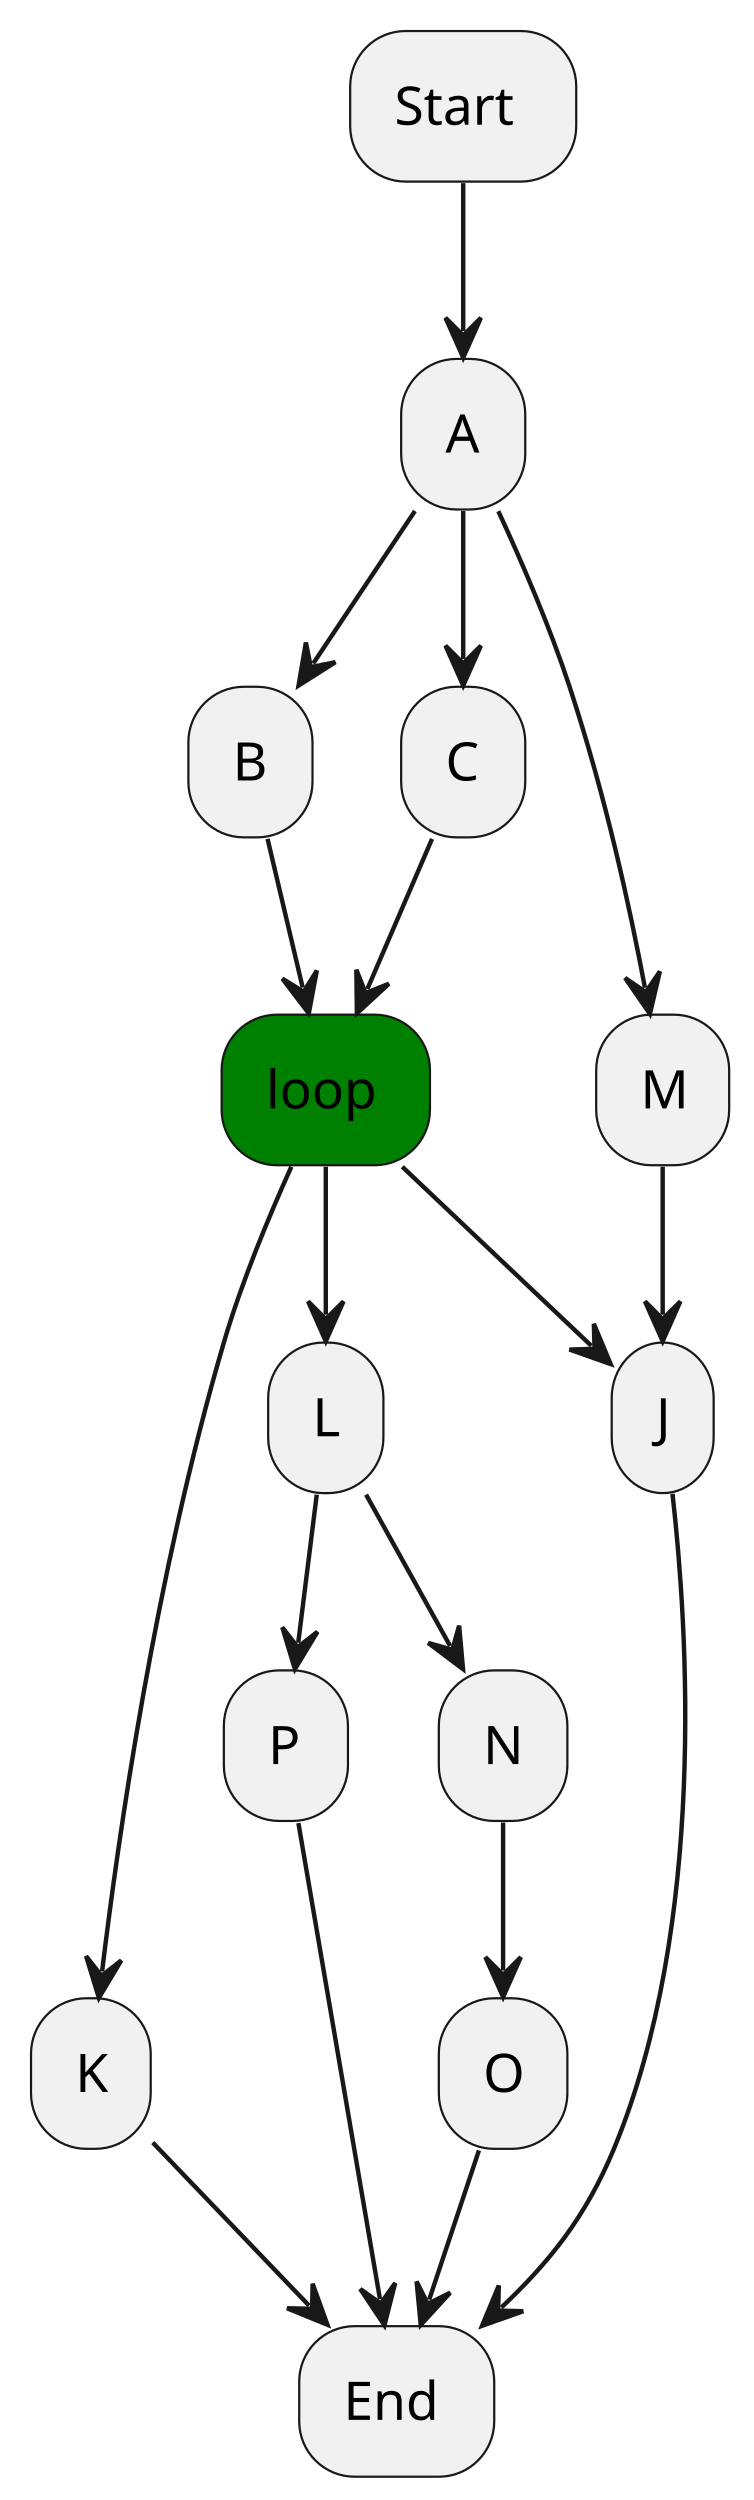
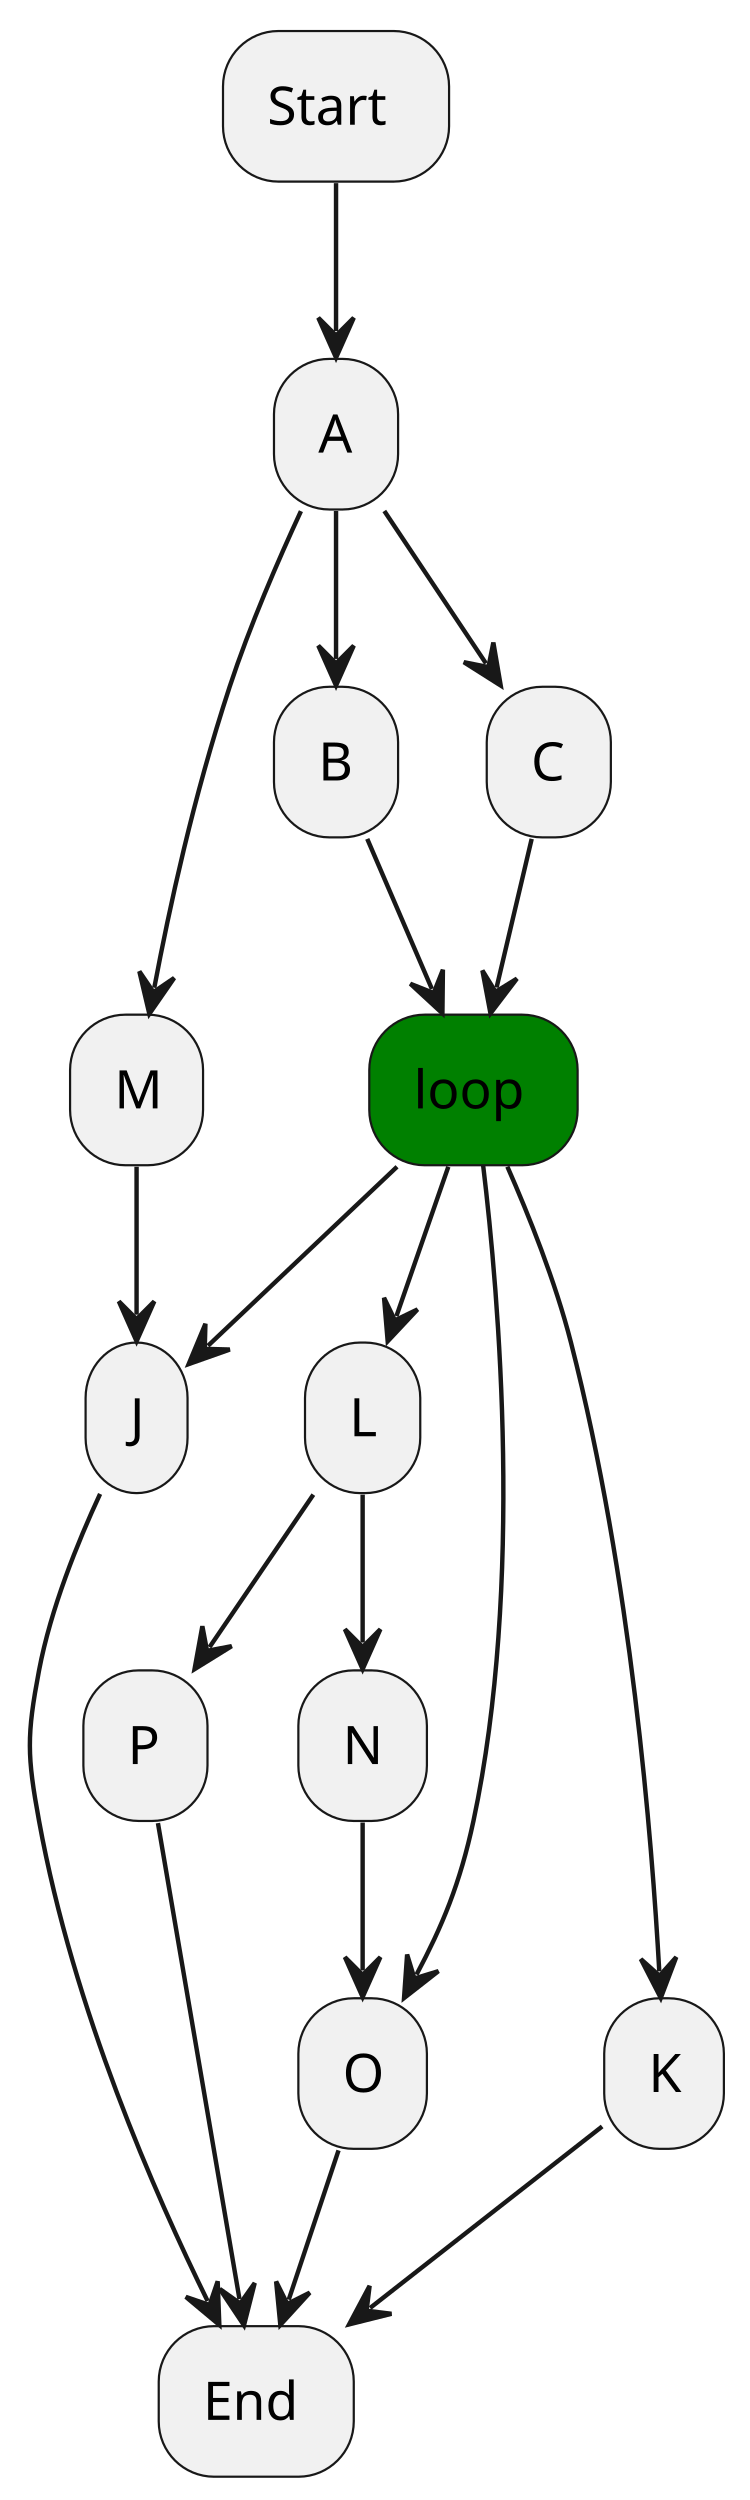
- <svg xmlns="http://www.w3.org/2000/svg" contentStyleType="text/css" height="564px" preserveAspectRatio="none" style="width:170px;height:564px;background:#FFFFFF;" version="1.1" viewBox="0 0 170 564" width="170px" zoomAndPan="magnify">
+ <svg xmlns="http://www.w3.org/2000/svg" contentStyleType="text/css" height="564px" preserveAspectRatio="none" style="width:169px;height:564px;background:#FFFFFF;" version="1.1" viewBox="0 0 169 564" width="169px" zoomAndPan="magnify">
  <defs />
  <g>
-     <rect fill="#F1F1F1" height="33.969" rx="12.5" ry="12.5" style="stroke:#181818;stroke-width:0.5;" width="51" x="79" y="7" />
-     <text fill="#000000" font-family="sans-serif" font-size="12" lengthAdjust="spacing" textLength="31" x="89" y="28.139">Start</text>
-     <rect fill="#F1F1F1" height="33.969" rx="12.5" ry="12.5" style="stroke:#181818;stroke-width:0.5;" width="28" x="90.5" y="80.97" />
-     <text fill="#000000" font-family="sans-serif" font-size="12" lengthAdjust="spacing" textLength="8" x="100.5" y="102.109">A</text>
-     <rect fill="#F1F1F1" height="33.969" rx="12.5" ry="12.5" style="stroke:#181818;stroke-width:0.5;" width="28" x="42.5" y="154.94" />
-     <text fill="#000000" font-family="sans-serif" font-size="12" lengthAdjust="spacing" textLength="8" x="52.5" y="176.079">B</text>
-     <rect fill="#F1F1F1" height="33.969" rx="12.5" ry="12.5" style="stroke:#181818;stroke-width:0.5;" width="28" x="90.5" y="154.94" />
-     <text fill="#000000" font-family="sans-serif" font-size="12" lengthAdjust="spacing" textLength="8" x="100.5" y="176.079">C</text>
-     <rect fill="#F1F1F1" height="33.969" rx="12.5" ry="12.5" style="stroke:#181818;stroke-width:0.5;" width="30" x="134.5" y="228.91" />
-     <text fill="#000000" font-family="sans-serif" font-size="12" lengthAdjust="spacing" textLength="10" x="144.5" y="250.049">M</text>
-     <rect fill="#008000" height="33.969" rx="12.5" ry="12.5" style="stroke:#181818;stroke-width:0.5;" width="47" x="50" y="228.91" />
-     <text fill="#000000" font-family="sans-serif" font-size="12" lengthAdjust="spacing" textLength="27" x="60" y="250.049">loop</text>
-     <rect fill="#F1F1F1" height="33.969" rx="12.5" ry="12.5" style="stroke:#181818;stroke-width:0.5;" width="23" x="138" y="302.88" />
-     <text fill="#000000" font-family="sans-serif" font-size="12" lengthAdjust="spacing" textLength="3" x="148" y="324.019">J</text>
-     <rect fill="#F1F1F1" height="33.969" rx="12.5" ry="12.5" style="stroke:#181818;stroke-width:0.5;" width="27" x="7" y="450.81" />
-     <text fill="#000000" font-family="sans-serif" font-size="12" lengthAdjust="spacing" textLength="7" x="17" y="471.949">K</text>
-     <rect fill="#F1F1F1" height="33.969" rx="12.5" ry="12.5" style="stroke:#181818;stroke-width:0.5;" width="26" x="60.5" y="302.88" />
-     <text fill="#000000" font-family="sans-serif" font-size="12" lengthAdjust="spacing" textLength="6" x="70.5" y="324.019">L</text>
-     <rect fill="#F1F1F1" height="33.969" rx="12.5" ry="12.5" style="stroke:#181818;stroke-width:0.5;" width="29" x="99" y="376.84" />
-     <text fill="#000000" font-family="sans-serif" font-size="12" lengthAdjust="spacing" textLength="9" x="109" y="397.979">N</text>
-     <rect fill="#F1F1F1" height="33.969" rx="12.5" ry="12.5" style="stroke:#181818;stroke-width:0.5;" width="29" x="99" y="450.81" />
-     <text fill="#000000" font-family="sans-serif" font-size="12" lengthAdjust="spacing" textLength="9" x="109" y="471.949">O</text>
-     <rect fill="#F1F1F1" height="33.969" rx="12.5" ry="12.5" style="stroke:#181818;stroke-width:0.5;" width="28" x="50.5" y="376.84" />
-     <text fill="#000000" font-family="sans-serif" font-size="12" lengthAdjust="spacing" textLength="8" x="60.5" y="397.979">P</text>
-     <rect fill="#F1F1F1" height="33.969" rx="12.5" ry="12.5" style="stroke:#181818;stroke-width:0.5;" width="44" x="67.5" y="524.78" />
-     <text fill="#000000" font-family="sans-serif" font-size="12" lengthAdjust="spacing" textLength="24" x="77.5" y="545.919">End</text>
+     <rect fill="#F1F1F1" height="33.969" rx="12.5" ry="12.5" style="stroke:#181818;stroke-width:0.5;" width="51" x="50.31" y="7" />
+     <text fill="#000000" font-family="sans-serif" font-size="12" lengthAdjust="spacing" textLength="31" x="60.31" y="28.139">Start</text>
+     <rect fill="#F1F1F1" height="33.969" rx="12.5" ry="12.5" style="stroke:#181818;stroke-width:0.5;" width="28" x="61.81" y="80.97" />
+     <text fill="#000000" font-family="sans-serif" font-size="12" lengthAdjust="spacing" textLength="8" x="71.81" y="102.109">A</text>
+     <rect fill="#F1F1F1" height="33.969" rx="12.5" ry="12.5" style="stroke:#181818;stroke-width:0.5;" width="28" x="61.81" y="154.94" />
+     <text fill="#000000" font-family="sans-serif" font-size="12" lengthAdjust="spacing" textLength="8" x="71.81" y="176.079">B</text>
+     <rect fill="#F1F1F1" height="33.969" rx="12.5" ry="12.5" style="stroke:#181818;stroke-width:0.5;" width="28" x="109.81" y="154.94" />
+     <text fill="#000000" font-family="sans-serif" font-size="12" lengthAdjust="spacing" textLength="8" x="119.81" y="176.079">C</text>
+     <rect fill="#F1F1F1" height="33.969" rx="12.5" ry="12.5" style="stroke:#181818;stroke-width:0.5;" width="30" x="15.81" y="228.91" />
+     <text fill="#000000" font-family="sans-serif" font-size="12" lengthAdjust="spacing" textLength="10" x="25.81" y="250.049">M</text>
+     <rect fill="#008000" height="33.969" rx="12.5" ry="12.5" style="stroke:#181818;stroke-width:0.5;" width="47" x="83.31" y="228.91" />
+     <text fill="#000000" font-family="sans-serif" font-size="12" lengthAdjust="spacing" textLength="27" x="93.31" y="250.049">loop</text>
+     <rect fill="#F1F1F1" height="33.969" rx="12.5" ry="12.5" style="stroke:#181818;stroke-width:0.5;" width="23" x="19.31" y="302.88" />
+     <text fill="#000000" font-family="sans-serif" font-size="12" lengthAdjust="spacing" textLength="3" x="29.31" y="324.019">J</text>
+     <rect fill="#F1F1F1" height="33.969" rx="12.5" ry="12.5" style="stroke:#181818;stroke-width:0.5;" width="27" x="136.31" y="450.81" />
+     <text fill="#000000" font-family="sans-serif" font-size="12" lengthAdjust="spacing" textLength="7" x="146.31" y="471.949">K</text>
+     <rect fill="#F1F1F1" height="33.969" rx="12.5" ry="12.5" style="stroke:#181818;stroke-width:0.5;" width="26" x="68.81" y="302.88" />
+     <text fill="#000000" font-family="sans-serif" font-size="12" lengthAdjust="spacing" textLength="6" x="78.81" y="324.019">L</text>
+     <rect fill="#F1F1F1" height="33.969" rx="12.5" ry="12.5" style="stroke:#181818;stroke-width:0.5;" width="29" x="67.31" y="450.81" />
+     <text fill="#000000" font-family="sans-serif" font-size="12" lengthAdjust="spacing" textLength="9" x="77.31" y="471.949">O</text>
+     <rect fill="#F1F1F1" height="33.969" rx="12.5" ry="12.5" style="stroke:#181818;stroke-width:0.5;" width="29" x="67.31" y="376.84" />
+     <text fill="#000000" font-family="sans-serif" font-size="12" lengthAdjust="spacing" textLength="9" x="77.31" y="397.979">N</text>
+     <rect fill="#F1F1F1" height="33.969" rx="12.5" ry="12.5" style="stroke:#181818;stroke-width:0.5;" width="28" x="18.81" y="376.84" />
+     <text fill="#000000" font-family="sans-serif" font-size="12" lengthAdjust="spacing" textLength="8" x="28.81" y="397.979">P</text>
+     <rect fill="#F1F1F1" height="33.969" rx="12.5" ry="12.5" style="stroke:#181818;stroke-width:0.5;" width="44" x="35.81" y="524.78" />
+     <text fill="#000000" font-family="sans-serif" font-size="12" lengthAdjust="spacing" textLength="24" x="45.81" y="545.919">End</text>
    <g id="link_Start_A">
-       <path d="M104.5,41.32 C104.5,53.09 104.5,62.92 104.5,74.69 " fill="none" id="Start-to-A" style="stroke:#181818;stroke-width:1.0;" />
-       <polygon fill="#181818" points="104.5,80.69,108.5,71.69,104.5,75.69,100.5,71.69,104.5,80.69" style="stroke:#181818;stroke-width:1.0;" />
+       <path d="M75.81,41.32 C75.81,53.09 75.81,62.92 75.81,74.69 " fill="none" id="Start-to-A" style="stroke:#181818;stroke-width:1.0;" />
+       <polygon fill="#181818" points="75.81,80.69,79.81,71.69,75.81,75.69,71.81,71.69,75.81,80.69" style="stroke:#181818;stroke-width:1.0;" />
    </g>
    <g id="link_A_B">
-       <path d="M93.61,115.28 C85.75,127.06 78.516,137.896 70.676,149.666 " fill="none" id="A-to-B" style="stroke:#181818;stroke-width:1.0;" />
-       <polygon fill="#181818" points="67.35,154.66,75.668,149.387,70.122,150.499,69.01,144.952,67.35,154.66" style="stroke:#181818;stroke-width:1.0;" />
+       <path d="M75.81,115.28 C75.81,127.06 75.81,136.89 75.81,148.66 " fill="none" id="A-to-B" style="stroke:#181818;stroke-width:1.0;" />
+       <polygon fill="#181818" points="75.81,154.66,79.81,145.66,75.81,149.66,71.81,145.66,75.81,154.66" style="stroke:#181818;stroke-width:1.0;" />
    </g>
    <g id="link_A_C">
-       <path d="M104.5,115.28 C104.5,127.06 104.5,136.89 104.5,148.66 " fill="none" id="A-to-C" style="stroke:#181818;stroke-width:1.0;" />
-       <polygon fill="#181818" points="104.5,154.66,108.5,145.66,104.5,149.66,100.5,145.66,104.5,154.66" style="stroke:#181818;stroke-width:1.0;" />
+       <path d="M86.7,115.28 C94.56,127.06 101.794,137.896 109.634,149.666 " fill="none" id="A-to-C" style="stroke:#181818;stroke-width:1.0;" />
+       <polygon fill="#181818" points="112.96,154.66,111.3,144.952,110.188,150.499,104.642,149.387,112.96,154.66" style="stroke:#181818;stroke-width:1.0;" />
    </g>
    <g id="link_A_M">
-       <path d="M112.42,115.32 C117.52,126.33 124.01,141.27 128.5,154.94 C136.8,180.23 142.052,204.645 145.502,222.835 " fill="none" id="A-to-M" style="stroke:#181818;stroke-width:1.0;" />
-       <polygon fill="#181818" points="146.62,228.73,148.873,219.142,145.688,223.818,141.013,220.633,146.62,228.73" style="stroke:#181818;stroke-width:1.0;" />
+       <path d="M67.89,115.32 C62.79,126.33 56.3,141.27 51.81,154.94 C43.51,180.23 38.258,204.645 34.808,222.835 " fill="none" id="A-to-M" style="stroke:#181818;stroke-width:1.0;" />
+       <polygon fill="#181818" points="33.69,228.73,39.297,220.633,34.622,223.818,31.437,219.142,33.69,228.73" style="stroke:#181818;stroke-width:1.0;" />
    </g>
    <g id="link_B_loop">
-       <path d="M60.36,189.25 C63.14,201.03 65.5,211.021 68.28,222.781 " fill="none" id="B-to-loop" style="stroke:#181818;stroke-width:1.0;" />
-       <polygon fill="#181818" points="69.66,228.62,71.482,218.941,68.51,223.754,63.697,220.782,69.66,228.62" style="stroke:#181818;stroke-width:1.0;" />
+       <path d="M82.85,189.25 C87.92,201.03 92.365,211.35 97.435,223.11 " fill="none" id="B-to-loop" style="stroke:#181818;stroke-width:1.0;" />
+       <polygon fill="#181818" points="99.81,228.62,99.92,218.772,97.831,224.029,92.574,221.939,99.81,228.62" style="stroke:#181818;stroke-width:1.0;" />
    </g>
    <g id="link_C_loop">
-       <path d="M97.47,189.25 C92.39,201.03 87.941,211.349 82.881,223.108 " fill="none" id="C-to-loop" style="stroke:#181818;stroke-width:1.0;" />
-       <polygon fill="#181818" points="80.51,228.62,87.742,221.934,82.486,224.027,80.393,218.772,80.51,228.62" style="stroke:#181818;stroke-width:1.0;" />
+       <path d="M119.95,189.25 C117.17,201.03 114.81,211.021 112.03,222.781 " fill="none" id="C-to-loop" style="stroke:#181818;stroke-width:1.0;" />
+       <polygon fill="#181818" points="110.65,228.62,116.613,220.782,111.8,223.754,108.828,218.941,110.65,228.62" style="stroke:#181818;stroke-width:1.0;" />
    </g>
    <g id="link_loop_J">
-       <path d="M90.75,263.22 C105.11,276.82 120.823,291.705 133.403,303.615 " fill="none" id="loop-to-J" style="stroke:#181818;stroke-width:1.0;" />
-       <polygon fill="#181818" points="137.76,307.74,133.974,298.648,134.129,304.303,128.474,304.457,137.76,307.74" style="stroke:#181818;stroke-width:1.0;" />
+       <path d="M89.57,263.22 C75.2,276.82 59.485,291.703 46.915,303.613 " fill="none" id="loop-to-J" style="stroke:#181818;stroke-width:1.0;" />
+       <polygon fill="#181818" points="42.56,307.74,51.844,304.454,46.19,304.301,46.342,298.646,42.56,307.74" style="stroke:#181818;stroke-width:1.0;" />
    </g>
    <g id="link_loop_K">
-       <path d="M65.73,263.22 C60.76,274.22 54.52,289.16 50.5,302.88 C34.94,355.9 26.621,415.093 23.031,444.763 " fill="none" id="loop-to-K" style="stroke:#181818;stroke-width:1.0;" />
-       <polygon fill="#181818" points="22.31,450.72,27.362,442.266,22.911,445.756,19.42,441.305,22.31,450.72" style="stroke:#181818;stroke-width:1.0;" />
+       <path d="M114.46,263.19 C119.3,274.18 125.29,289.12 128.81,302.88 C142.42,355.96 147.075,415.089 148.735,444.739 " fill="none" id="loop-to-K" style="stroke:#181818;stroke-width:1.0;" />
+       <polygon fill="#181818" points="149.07,450.73,152.561,441.521,148.791,445.738,144.573,441.968,149.07,450.73" style="stroke:#181818;stroke-width:1.0;" />
    </g>
    <g id="link_loop_L">
-       <path d="M73.5,263.22 C73.5,275 73.5,284.83 73.5,296.59 " fill="none" id="loop-to-L" style="stroke:#181818;stroke-width:1.0;" />
-       <polygon fill="#181818" points="73.5,302.59,77.5,293.59,73.5,297.59,69.5,293.59,73.5,302.59" style="stroke:#181818;stroke-width:1.0;" />
+       <path d="M101.14,263.22 C97.05,275 93.521,285.163 89.431,296.923 " fill="none" id="loop-to-L" style="stroke:#181818;stroke-width:1.0;" />
+       <polygon fill="#181818" points="87.46,302.59,94.194,295.403,89.102,297.868,86.638,292.776,87.46,302.59" style="stroke:#181818;stroke-width:1.0;" />
+     </g>
+     <g id="link_loop_O">
+       <path d="M109,262.95 C112.57,292.57 118.14,357.65 106.81,410.81 C103.79,424.97 99.747,434.592 93.967,445.462 " fill="none" id="loop-to-O" style="stroke:#181818;stroke-width:1.0;" />
+       <polygon fill="#181818" points="91.15,450.76,98.907,444.692,93.498,446.345,91.844,440.936,91.15,450.76" style="stroke:#181818;stroke-width:1.0;" />
    </g>
    <g id="link_L_N">
-       <path d="M82.58,337.19 C89.12,348.97 95.004,359.556 101.544,371.316 " fill="none" id="L-to-N" style="stroke:#181818;stroke-width:1.0;" />
-       <polygon fill="#181818" points="104.46,376.56,103.582,366.75,102.03,372.19,96.59,370.639,104.46,376.56" style="stroke:#181818;stroke-width:1.0;" />
+       <path d="M81.81,337.19 C81.81,348.97 81.81,358.8 81.81,370.56 " fill="none" id="L-to-N" style="stroke:#181818;stroke-width:1.0;" />
+       <polygon fill="#181818" points="81.81,376.56,85.81,367.56,81.81,371.56,77.81,367.56,81.81,376.56" style="stroke:#181818;stroke-width:1.0;" />
    </g>
    <g id="link_N_O">
-       <path d="M113.5,411.16 C113.5,422.94 113.5,432.77 113.5,444.53 " fill="none" id="N-to-O" style="stroke:#181818;stroke-width:1.0;" />
-       <polygon fill="#181818" points="113.5,450.53,117.5,441.53,113.5,445.53,109.5,441.53,113.5,450.53" style="stroke:#181818;stroke-width:1.0;" />
+       <path d="M81.81,411.16 C81.81,422.94 81.81,432.77 81.81,444.53 " fill="none" id="N-to-O" style="stroke:#181818;stroke-width:1.0;" />
+       <polygon fill="#181818" points="81.81,450.53,85.81,441.53,81.81,445.53,77.81,441.53,81.81,450.53" style="stroke:#181818;stroke-width:1.0;" />
    </g>
    <g id="link_L_P">
-       <path d="M71.46,337.19 C69.98,348.97 68.759,358.847 67.279,370.607 " fill="none" id="L-to-P" style="stroke:#181818;stroke-width:1.0;" />
-       <polygon fill="#181818" points="66.53,376.56,71.623,368.13,67.154,371.599,63.685,367.131,66.53,376.56" style="stroke:#181818;stroke-width:1.0;" />
+       <path d="M70.69,337.19 C62.67,348.97 55.278,359.841 47.268,371.601 " fill="none" id="L-to-P" style="stroke:#181818;stroke-width:1.0;" />
+       <polygon fill="#181818" points="43.89,376.56,52.263,371.373,46.705,372.428,45.651,366.87,43.89,376.56" style="stroke:#181818;stroke-width:1.0;" />
    </g>
    <g id="link_M_J">
-       <path d="M149.5,263.22 C149.5,275 149.5,284.83 149.5,296.59 " fill="none" id="M-to-J" style="stroke:#181818;stroke-width:1.0;" />
-       <polygon fill="#181818" points="149.5,302.59,153.5,293.59,149.5,297.59,145.5,293.59,149.5,302.59" style="stroke:#181818;stroke-width:1.0;" />
+       <path d="M30.81,263.22 C30.81,275 30.81,284.83 30.81,296.59 " fill="none" id="M-to-J" style="stroke:#181818;stroke-width:1.0;" />
+       <polygon fill="#181818" points="30.81,302.59,34.81,293.59,30.81,297.59,26.81,293.59,30.81,302.59" style="stroke:#181818;stroke-width:1.0;" />
    </g>
    <g id="link_J_End">
-       <path d="M151.71,336.99 C155.17,367.28 159.47,434.19 138.5,484.78 C132.07,500.29 123.886,510.364 113.106,520.574 " fill="none" id="J-to-End" style="stroke:#181818;stroke-width:1.0;" />
-       <polygon fill="#181818" points="108.75,524.7,118.035,521.415,112.38,521.262,112.534,515.607,108.75,524.7" style="stroke:#181818;stroke-width:1.0;" />
+       <path d="M22.58,337.03 C17.5,347.96 11.46,362.89 8.81,376.84 C6,391.68 6.1,395.96 8.81,410.81 C16.59,453.51 35.017,495.024 46.837,519.114 " fill="none" id="J-to-End" style="stroke:#181818;stroke-width:1.0;" />
+       <polygon fill="#181818" points="49.48,524.5,49.107,514.658,47.278,520.011,41.925,518.182,49.48,524.5" style="stroke:#181818;stroke-width:1.0;" />
    </g>
    <g id="link_K_End">
-       <path d="M34.46,483.36 C45.88,495.27 57.868,507.779 69.718,520.139 " fill="none" id="K-to-End" style="stroke:#181818;stroke-width:1.0;" />
-       <polygon fill="#181818" points="73.87,524.47,70.529,515.205,70.41,520.861,64.754,520.742,73.87,524.47" style="stroke:#181818;stroke-width:1.0;" />
+       <path d="M135.84,479.73 C120.66,491.6 100.966,507.014 83.486,520.684 " fill="none" id="K-to-End" style="stroke:#181818;stroke-width:1.0;" />
+       <polygon fill="#181818" points="78.76,524.38,88.314,521.987,82.699,521.3,83.385,515.685,78.76,524.38" style="stroke:#181818;stroke-width:1.0;" />
    </g>
    <g id="link_P_End">
-       <path d="M67.32,411.29 C72.15,439.46 80.928,490.696 85.718,518.676 " fill="none" id="P-to-End" style="stroke:#181818;stroke-width:1.0;" />
-       <polygon fill="#181818" points="86.73,524.59,89.154,515.044,85.886,519.662,81.269,516.394,86.73,524.59" style="stroke:#181818;stroke-width:1.0;" />
+       <path d="M35.63,411.29 C40.46,439.46 49.238,490.696 54.028,518.676 " fill="none" id="P-to-End" style="stroke:#181818;stroke-width:1.0;" />
+       <polygon fill="#181818" points="55.04,524.59,57.464,515.044,54.196,519.662,49.579,516.394,55.04,524.59" style="stroke:#181818;stroke-width:1.0;" />
    </g>
    <g id="link_O_End">
-       <path d="M108.05,485.13 C104.13,496.91 100.752,507.049 96.822,518.809 " fill="none" id="O-to-End" style="stroke:#181818;stroke-width:1.0;" />
-       <polygon fill="#181818" points="94.92,524.5,101.566,517.232,96.505,519.758,93.979,514.696,94.92,524.5" style="stroke:#181818;stroke-width:1.0;" />
+       <path d="M76.37,485.13 C72.44,496.91 69.057,507.048 65.137,518.808 " fill="none" id="O-to-End" style="stroke:#181818;stroke-width:1.0;" />
+       <polygon fill="#181818" points="63.24,524.5,69.881,517.227,64.821,519.757,62.291,514.697,63.24,524.5" style="stroke:#181818;stroke-width:1.0;" />
    </g>
  </g>
</svg>
